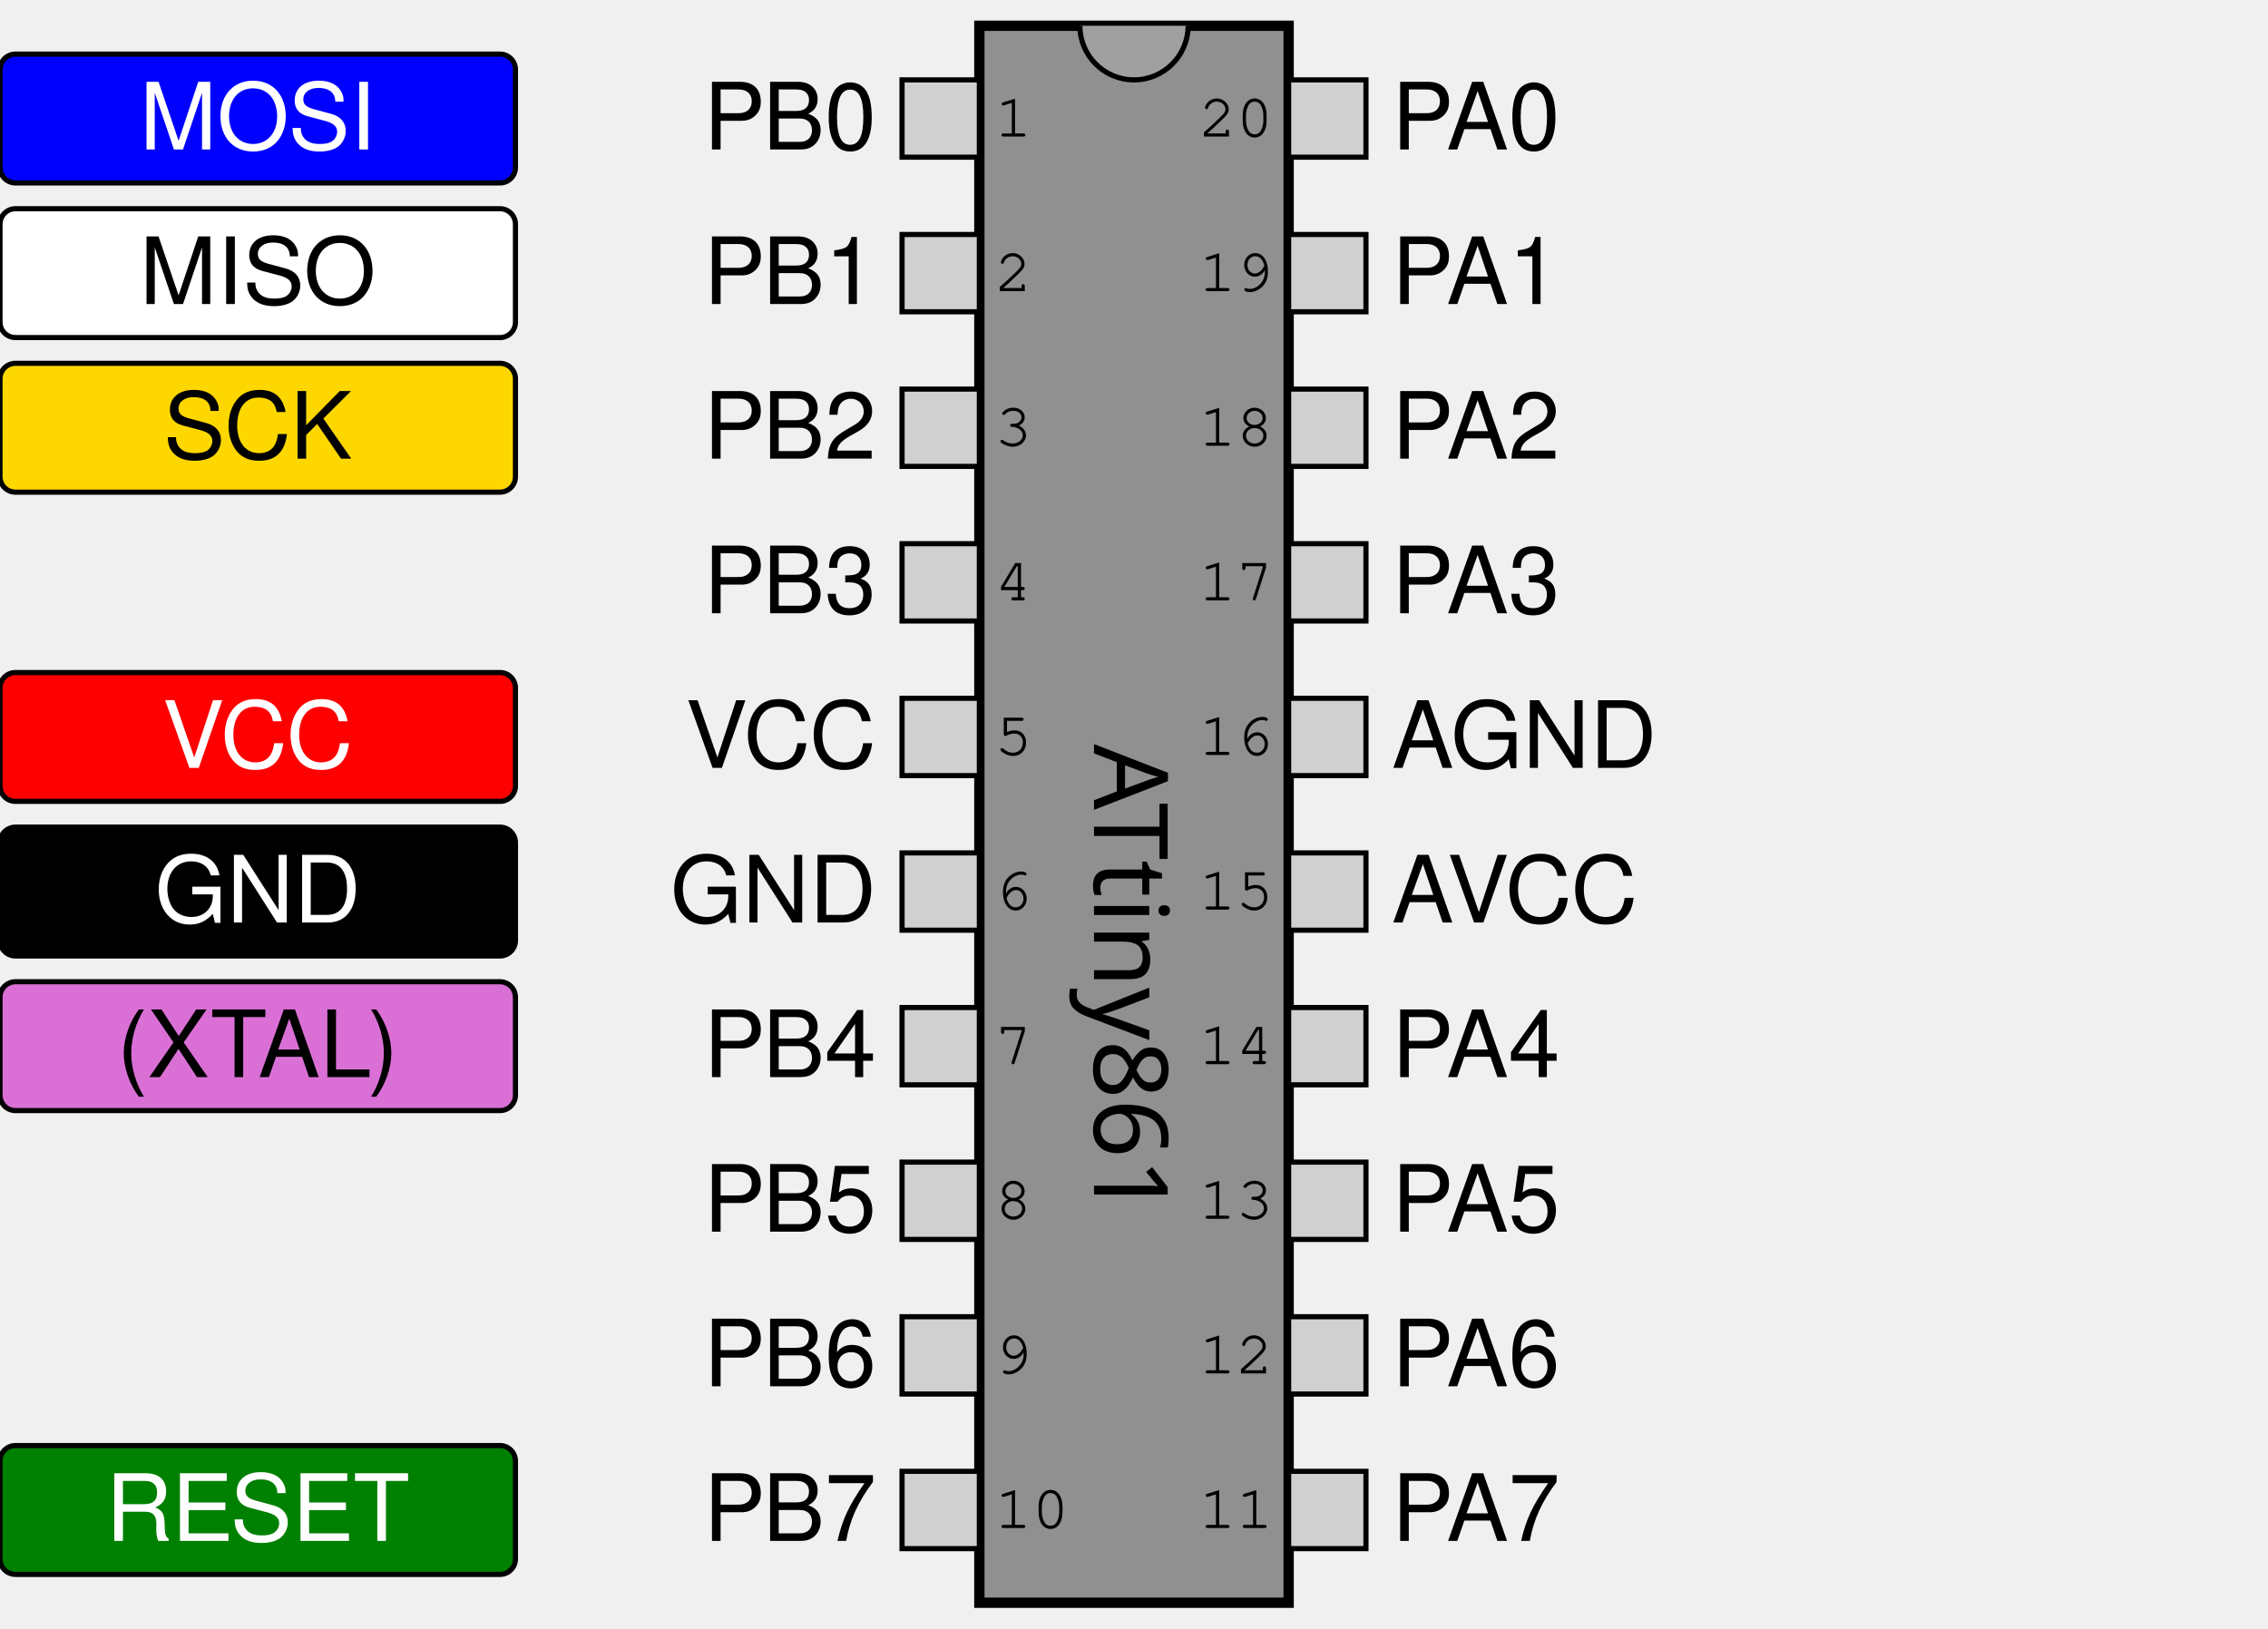
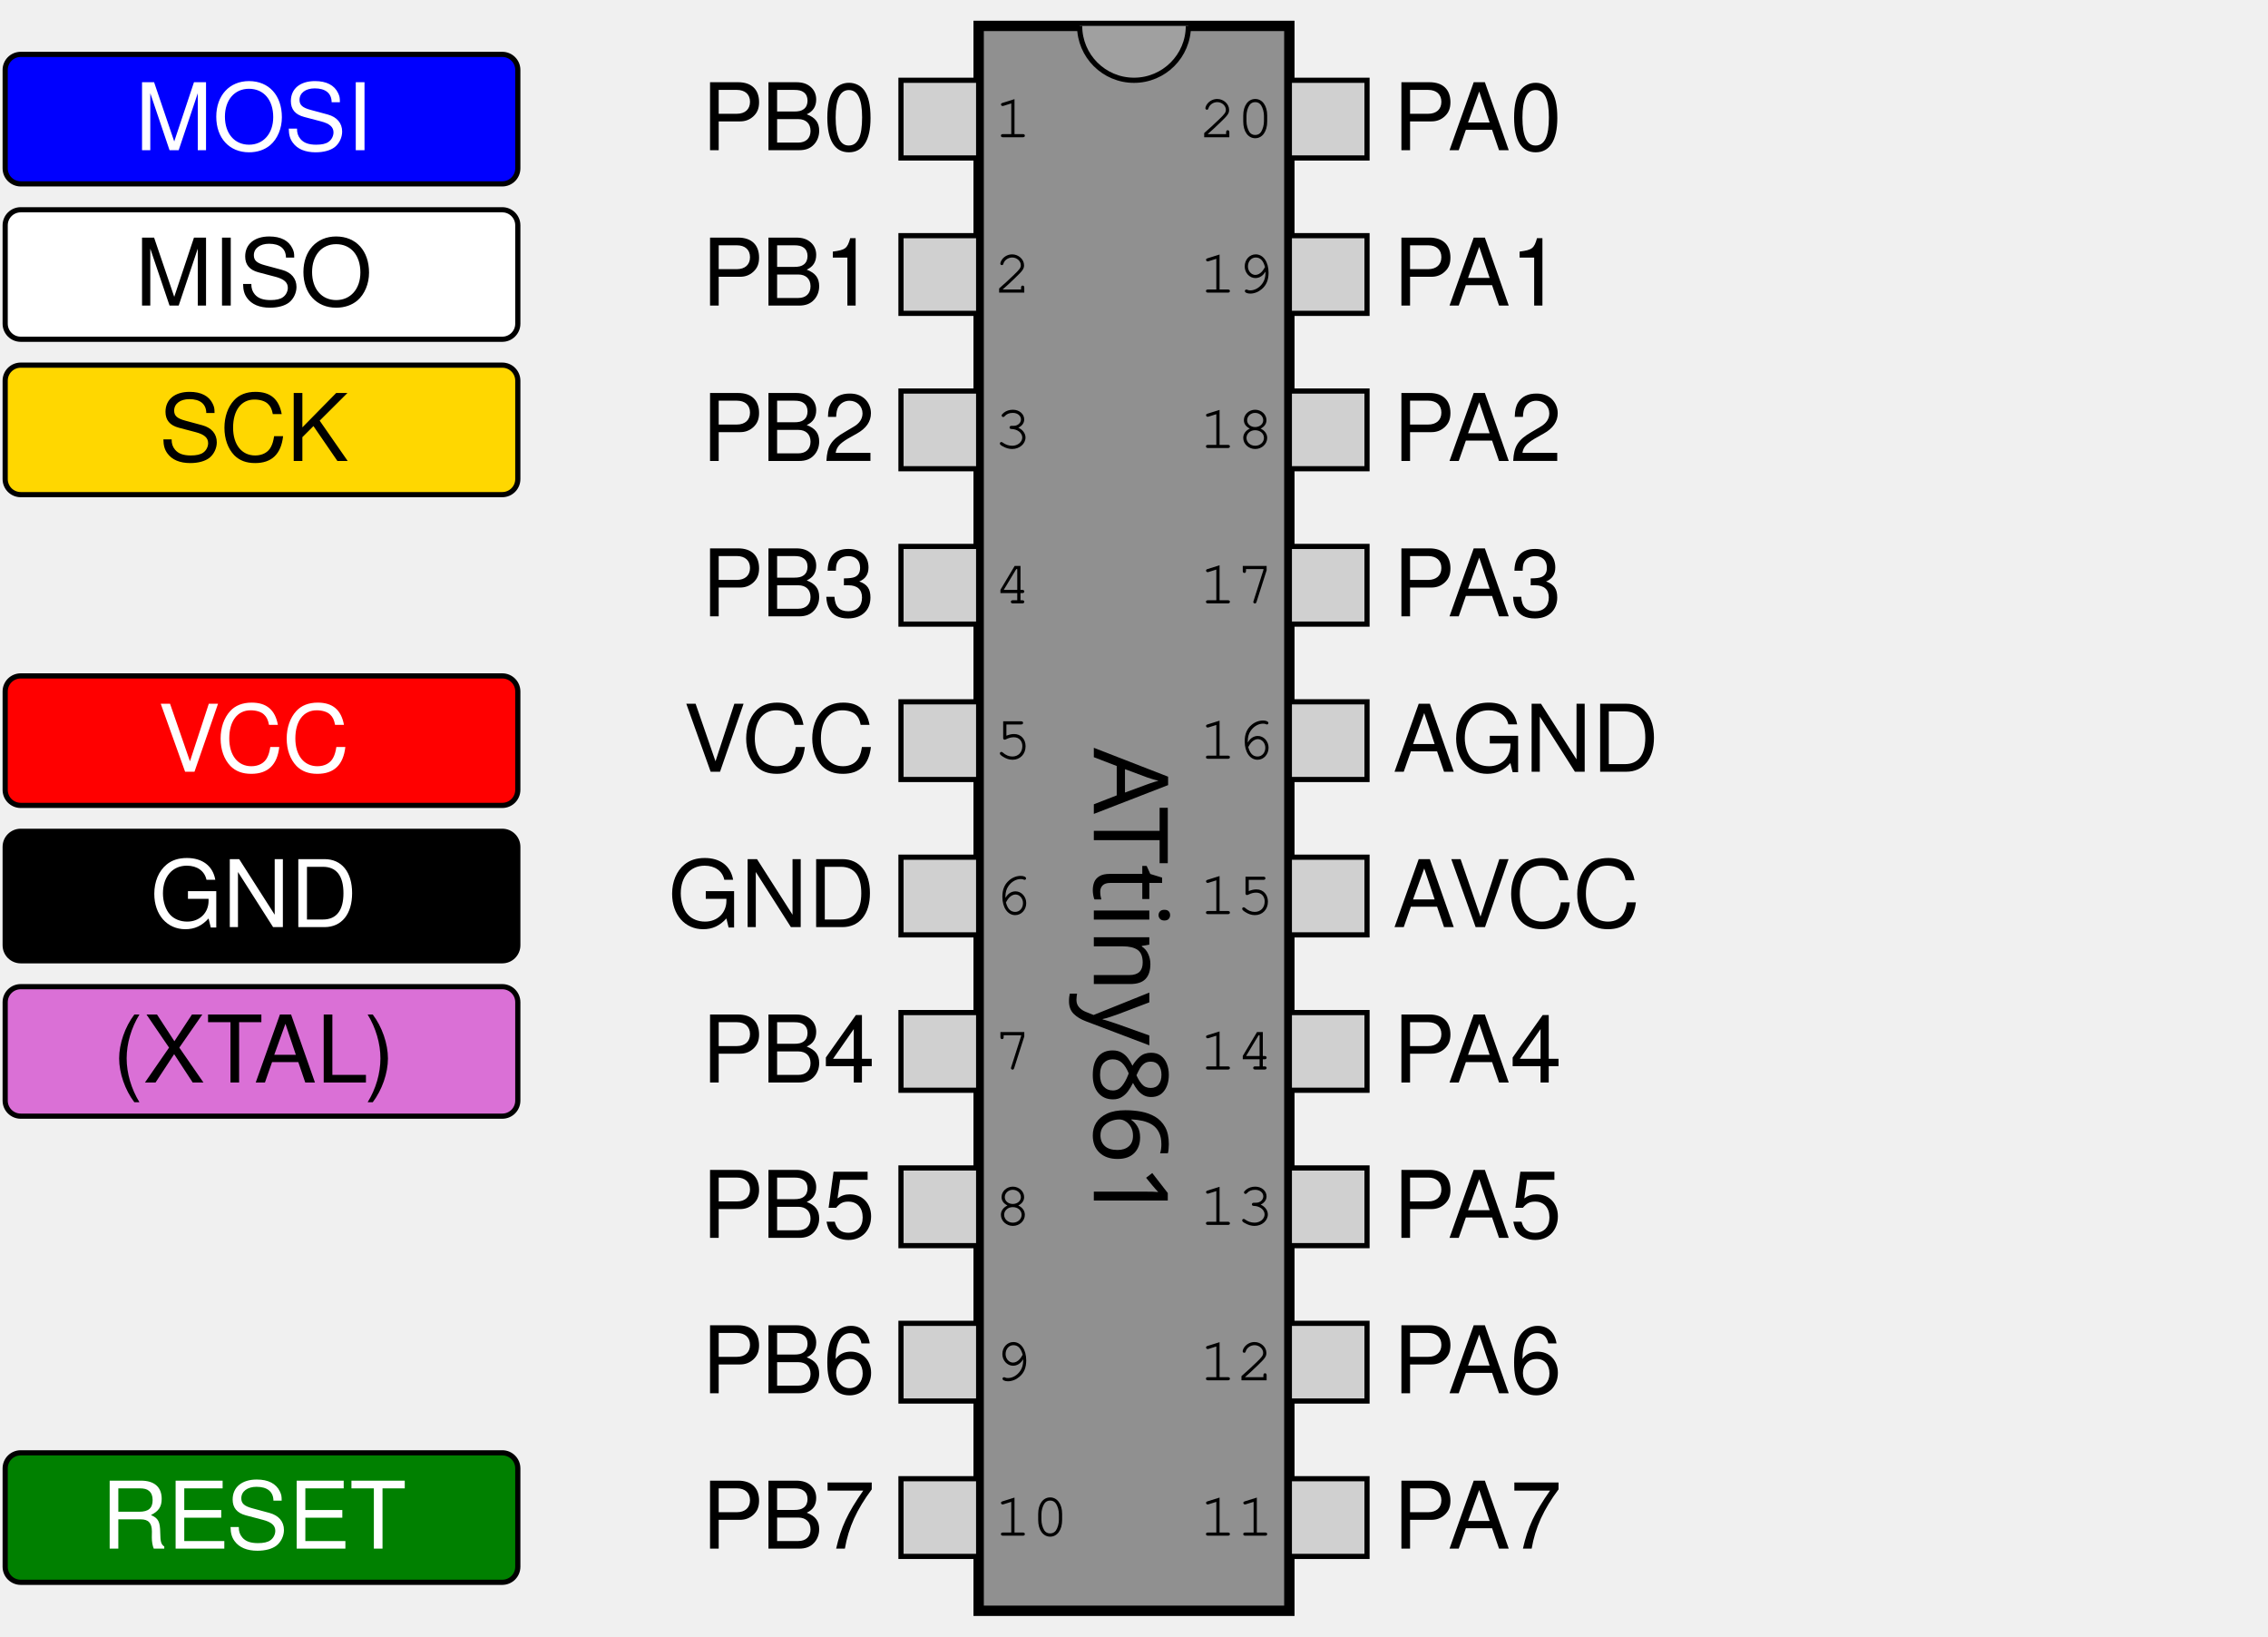
- <svg xmlns="http://www.w3.org/2000/svg" version="1.1" viewBox="0 0 440.0 316.0">
+ <svg xmlns="http://www.w3.org/2000/svg" version="1.1" viewBox="0 0 438.0 316.0">
  <defs>
    <style type="text/css">
     .ic       { fill:#909090; stroke:#000000; stroke-width:2.0 }
     .notch    { fill:#a0a0a0; stroke:#000000; stroke-width:1.0 }
     .pin      { fill:#d0d0d0; stroke:#000000; stroke-width:1.0 }
     .pinno    { font-family:"Courier"; font-size:12px }
     .label    { font-family:"Helvetica"; font-size:18px }
     .function { font-family:"Helvetica"; font-size:18px; text-anchor:middle }
     .title    { font-family:"Helvetica-Bold"; font-size:20px; text-anchor:middle; writing-mode:tb; alignment-baseline:central }
     .funbox   { stroke:black }
     
  </style>
  </defs>
-   <rect class="ic" x="190.0" y="5" width="60.0" height="306.0" />
-   <path class="notch" d="M209.5,5 a10.5,10.5 0 0,0 21,0" />
-   <text class="title" x="220.0" y="158.0">
+   <rect class="ic" x="189.0" y="5" width="60.0" height="306.0" />
+   <path class="notch" d="M208.5,5 a10.5,10.5 0 0,0 21,0" />
+   <text class="title" x="219.0" y="158.0">
    ATtiny861
  </text>
-   <rect class="pin" x="175.0" y="15.5" width="15.0" height="15.0" />
-   <text class="label" x="170.0" y="29.0" text-anchor="end">
+   <rect class="pin" x="174.0" y="15.5" width="15.0" height="15.0" />
+   <text class="label" x="169.0" y="29.0" text-anchor="end">
    PB0
  </text>
-   <text class="pinno" x="193.0" y="26.5">
+   <text class="pinno" x="192.0" y="26.5">
    1
  </text>
-   <rect class="funbox" x="0" y="10.5" width="100" height="25.0" rx="3" style="fill:blue" />
-   <text class="function" x="50" y="29.0" style="fill:white">
+   <rect class="funbox" x="1" y="10.5" width="99" height="25.0" rx="3" style="fill:blue" />
+   <text class="function" x="49" y="29.0" style="fill:white">
    MOSI
  </text>
-   <rect class="pin" x="175.0" y="45.5" width="15.0" height="15.0" />
-   <text class="label" x="170.0" y="59.0" text-anchor="end">
+   <rect class="pin" x="174.0" y="45.5" width="15.0" height="15.0" />
+   <text class="label" x="169.0" y="59.0" text-anchor="end">
    PB1
  </text>
-   <text class="pinno" x="193.0" y="56.5">
+   <text class="pinno" x="192.0" y="56.5">
    2
  </text>
-   <rect class="funbox" x="0" y="40.5" width="100" height="25.0" rx="3" style="fill:white" />
-   <text class="function" x="50" y="59.0" style="fill:black">
+   <rect class="funbox" x="1" y="40.5" width="99" height="25.0" rx="3" style="fill:white" />
+   <text class="function" x="49" y="59.0" style="fill:black">
    MISO
  </text>
-   <rect class="pin" x="175.0" y="75.5" width="15.0" height="15.0" />
-   <text class="label" x="170.0" y="89.0" text-anchor="end">
+   <rect class="pin" x="174.0" y="75.5" width="15.0" height="15.0" />
+   <text class="label" x="169.0" y="89.0" text-anchor="end">
    PB2
  </text>
-   <text class="pinno" x="193.0" y="86.5">
+   <text class="pinno" x="192.0" y="86.5">
    3
  </text>
-   <rect class="funbox" x="0" y="70.5" width="100" height="25.0" rx="3" style="fill:gold" />
-   <text class="function" x="50" y="89.0" style="fill:black">
+   <rect class="funbox" x="1" y="70.5" width="99" height="25.0" rx="3" style="fill:gold" />
+   <text class="function" x="49" y="89.0" style="fill:black">
    SCK
  </text>
-   <rect class="pin" x="175.0" y="105.5" width="15.0" height="15.0" />
-   <text class="label" x="170.0" y="119.0" text-anchor="end">
+   <rect class="pin" x="174.0" y="105.5" width="15.0" height="15.0" />
+   <text class="label" x="169.0" y="119.0" text-anchor="end">
    PB3
  </text>
-   <text class="pinno" x="193.0" y="116.5">
+   <text class="pinno" x="192.0" y="116.5">
    4
  </text>
-   <rect class="pin" x="175.0" y="135.5" width="15.0" height="15.0" />
-   <text class="label" x="170.0" y="149.0" text-anchor="end">
+   <rect class="pin" x="174.0" y="135.5" width="15.0" height="15.0" />
+   <text class="label" x="169.0" y="149.0" text-anchor="end">
    VCC
  </text>
-   <text class="pinno" x="193.0" y="146.5">
+   <text class="pinno" x="192.0" y="146.5">
    5
  </text>
-   <rect class="funbox" x="0" y="130.5" width="100" height="25.0" rx="3" style="fill:red" />
-   <text class="function" x="50" y="149.0" style="fill:white">
+   <rect class="funbox" x="1" y="130.5" width="99" height="25.0" rx="3" style="fill:red" />
+   <text class="function" x="49" y="149.0" style="fill:white">
    VCC
  </text>
-   <rect class="pin" x="175.0" y="165.5" width="15.0" height="15.0" />
-   <text class="label" x="170.0" y="179.0" text-anchor="end">
+   <rect class="pin" x="174.0" y="165.5" width="15.0" height="15.0" />
+   <text class="label" x="169.0" y="179.0" text-anchor="end">
    GND
  </text>
-   <text class="pinno" x="193.0" y="176.5">
+   <text class="pinno" x="192.0" y="176.5">
    6
  </text>
-   <rect class="funbox" x="0" y="160.5" width="100" height="25.0" rx="3" style="fill:black" />
-   <text class="function" x="50" y="179.0" style="fill:white">
+   <rect class="funbox" x="1" y="160.5" width="99" height="25.0" rx="3" style="fill:black" />
+   <text class="function" x="49" y="179.0" style="fill:white">
    GND
  </text>
-   <rect class="pin" x="175.0" y="195.5" width="15.0" height="15.0" />
-   <text class="label" x="170.0" y="209.0" text-anchor="end">
+   <rect class="pin" x="174.0" y="195.5" width="15.0" height="15.0" />
+   <text class="label" x="169.0" y="209.0" text-anchor="end">
    PB4
  </text>
-   <text class="pinno" x="193.0" y="206.5">
+   <text class="pinno" x="192.0" y="206.5">
    7
  </text>
-   <rect class="funbox" x="0" y="190.5" width="100" height="25.0" rx="3" style="fill:orchid" />
-   <text class="function" x="50" y="209.0" style="fill:black">
+   <rect class="funbox" x="1" y="190.5" width="99" height="25.0" rx="3" style="fill:orchid" />
+   <text class="function" x="49" y="209.0" style="fill:black">
    (XTAL)
  </text>
-   <rect class="pin" x="175.0" y="225.5" width="15.0" height="15.0" />
-   <text class="label" x="170.0" y="239.0" text-anchor="end">
+   <rect class="pin" x="174.0" y="225.5" width="15.0" height="15.0" />
+   <text class="label" x="169.0" y="239.0" text-anchor="end">
    PB5
  </text>
-   <text class="pinno" x="193.0" y="236.5">
+   <text class="pinno" x="192.0" y="236.5">
    8
  </text>
-   <rect class="pin" x="175.0" y="255.5" width="15.0" height="15.0" />
-   <text class="label" x="170.0" y="269.0" text-anchor="end">
+   <rect class="pin" x="174.0" y="255.5" width="15.0" height="15.0" />
+   <text class="label" x="169.0" y="269.0" text-anchor="end">
    PB6
  </text>
-   <text class="pinno" x="193.0" y="266.5">
+   <text class="pinno" x="192.0" y="266.5">
    9
  </text>
-   <rect class="pin" x="175.0" y="285.5" width="15.0" height="15.0" />
-   <text class="label" x="170.0" y="299.0" text-anchor="end">
+   <rect class="pin" x="174.0" y="285.5" width="15.0" height="15.0" />
+   <text class="label" x="169.0" y="299.0" text-anchor="end">
    PB7
  </text>
-   <text class="pinno" x="193.0" y="296.5">
+   <text class="pinno" x="192.0" y="296.5">
    10
  </text>
-   <rect class="funbox" x="0" y="280.5" width="100" height="25.0" rx="3" style="fill:green" />
-   <text class="function" x="50" y="299.0" style="fill:white">
+   <rect class="funbox" x="1" y="280.5" width="99" height="25.0" rx="3" style="fill:green" />
+   <text class="function" x="49" y="299.0" style="fill:white">
    RESET
  </text>
-   <rect class="pin" x="250.0" y="285.5" width="15.0" height="15.0" />
-   <text class="pinno" x="247.0" y="296.5" text-anchor="end">
+   <rect class="pin" x="249.0" y="285.5" width="15.0" height="15.0" />
+   <text class="pinno" x="246.0" y="296.5" text-anchor="end">
    11
  </text>
-   <text class="label" x="270.0" y="299.0">
+   <text class="label" x="269.0" y="299.0">
    PA7
  </text>
-   <rect class="pin" x="250.0" y="255.5" width="15.0" height="15.0" />
-   <text class="pinno" x="247.0" y="266.5" text-anchor="end">
+   <rect class="pin" x="249.0" y="255.5" width="15.0" height="15.0" />
+   <text class="pinno" x="246.0" y="266.5" text-anchor="end">
    12
  </text>
-   <text class="label" x="270.0" y="269.0">
+   <text class="label" x="269.0" y="269.0">
    PA6
  </text>
-   <rect class="pin" x="250.0" y="225.5" width="15.0" height="15.0" />
-   <text class="pinno" x="247.0" y="236.5" text-anchor="end">
+   <rect class="pin" x="249.0" y="225.5" width="15.0" height="15.0" />
+   <text class="pinno" x="246.0" y="236.5" text-anchor="end">
    13
  </text>
-   <text class="label" x="270.0" y="239.0">
+   <text class="label" x="269.0" y="239.0">
    PA5
  </text>
-   <rect class="pin" x="250.0" y="195.5" width="15.0" height="15.0" />
-   <text class="pinno" x="247.0" y="206.5" text-anchor="end">
+   <rect class="pin" x="249.0" y="195.5" width="15.0" height="15.0" />
+   <text class="pinno" x="246.0" y="206.5" text-anchor="end">
    14
  </text>
-   <text class="label" x="270.0" y="209.0">
+   <text class="label" x="269.0" y="209.0">
    PA4
  </text>
-   <rect class="pin" x="250.0" y="165.5" width="15.0" height="15.0" />
-   <text class="pinno" x="247.0" y="176.5" text-anchor="end">
+   <rect class="pin" x="249.0" y="165.5" width="15.0" height="15.0" />
+   <text class="pinno" x="246.0" y="176.5" text-anchor="end">
    15
  </text>
-   <text class="label" x="270.0" y="179.0">
+   <text class="label" x="269.0" y="179.0">
    AVCC
  </text>
-   <rect class="pin" x="250.0" y="135.5" width="15.0" height="15.0" />
-   <text class="pinno" x="247.0" y="146.5" text-anchor="end">
+   <rect class="pin" x="249.0" y="135.5" width="15.0" height="15.0" />
+   <text class="pinno" x="246.0" y="146.5" text-anchor="end">
    16
  </text>
-   <text class="label" x="270.0" y="149.0">
+   <text class="label" x="269.0" y="149.0">
    AGND
  </text>
-   <rect class="pin" x="250.0" y="105.5" width="15.0" height="15.0" />
-   <text class="pinno" x="247.0" y="116.5" text-anchor="end">
+   <rect class="pin" x="249.0" y="105.5" width="15.0" height="15.0" />
+   <text class="pinno" x="246.0" y="116.5" text-anchor="end">
    17
  </text>
-   <text class="label" x="270.0" y="119.0">
+   <text class="label" x="269.0" y="119.0">
    PA3
  </text>
-   <rect class="pin" x="250.0" y="75.5" width="15.0" height="15.0" />
-   <text class="pinno" x="247.0" y="86.5" text-anchor="end">
+   <rect class="pin" x="249.0" y="75.5" width="15.0" height="15.0" />
+   <text class="pinno" x="246.0" y="86.5" text-anchor="end">
    18
  </text>
-   <text class="label" x="270.0" y="89.0">
+   <text class="label" x="269.0" y="89.0">
    PA2
  </text>
-   <rect class="pin" x="250.0" y="45.5" width="15.0" height="15.0" />
-   <text class="pinno" x="247.0" y="56.5" text-anchor="end">
+   <rect class="pin" x="249.0" y="45.5" width="15.0" height="15.0" />
+   <text class="pinno" x="246.0" y="56.5" text-anchor="end">
    19
  </text>
-   <text class="label" x="270.0" y="59.0">
+   <text class="label" x="269.0" y="59.0">
    PA1
  </text>
-   <rect class="pin" x="250.0" y="15.5" width="15.0" height="15.0" />
-   <text class="pinno" x="247.0" y="26.5" text-anchor="end">
+   <rect class="pin" x="249.0" y="15.5" width="15.0" height="15.0" />
+   <text class="pinno" x="246.0" y="26.5" text-anchor="end">
    20
  </text>
-   <text class="label" x="270.0" y="29.0">
+   <text class="label" x="269.0" y="29.0">
    PA0
  </text>
</svg>
